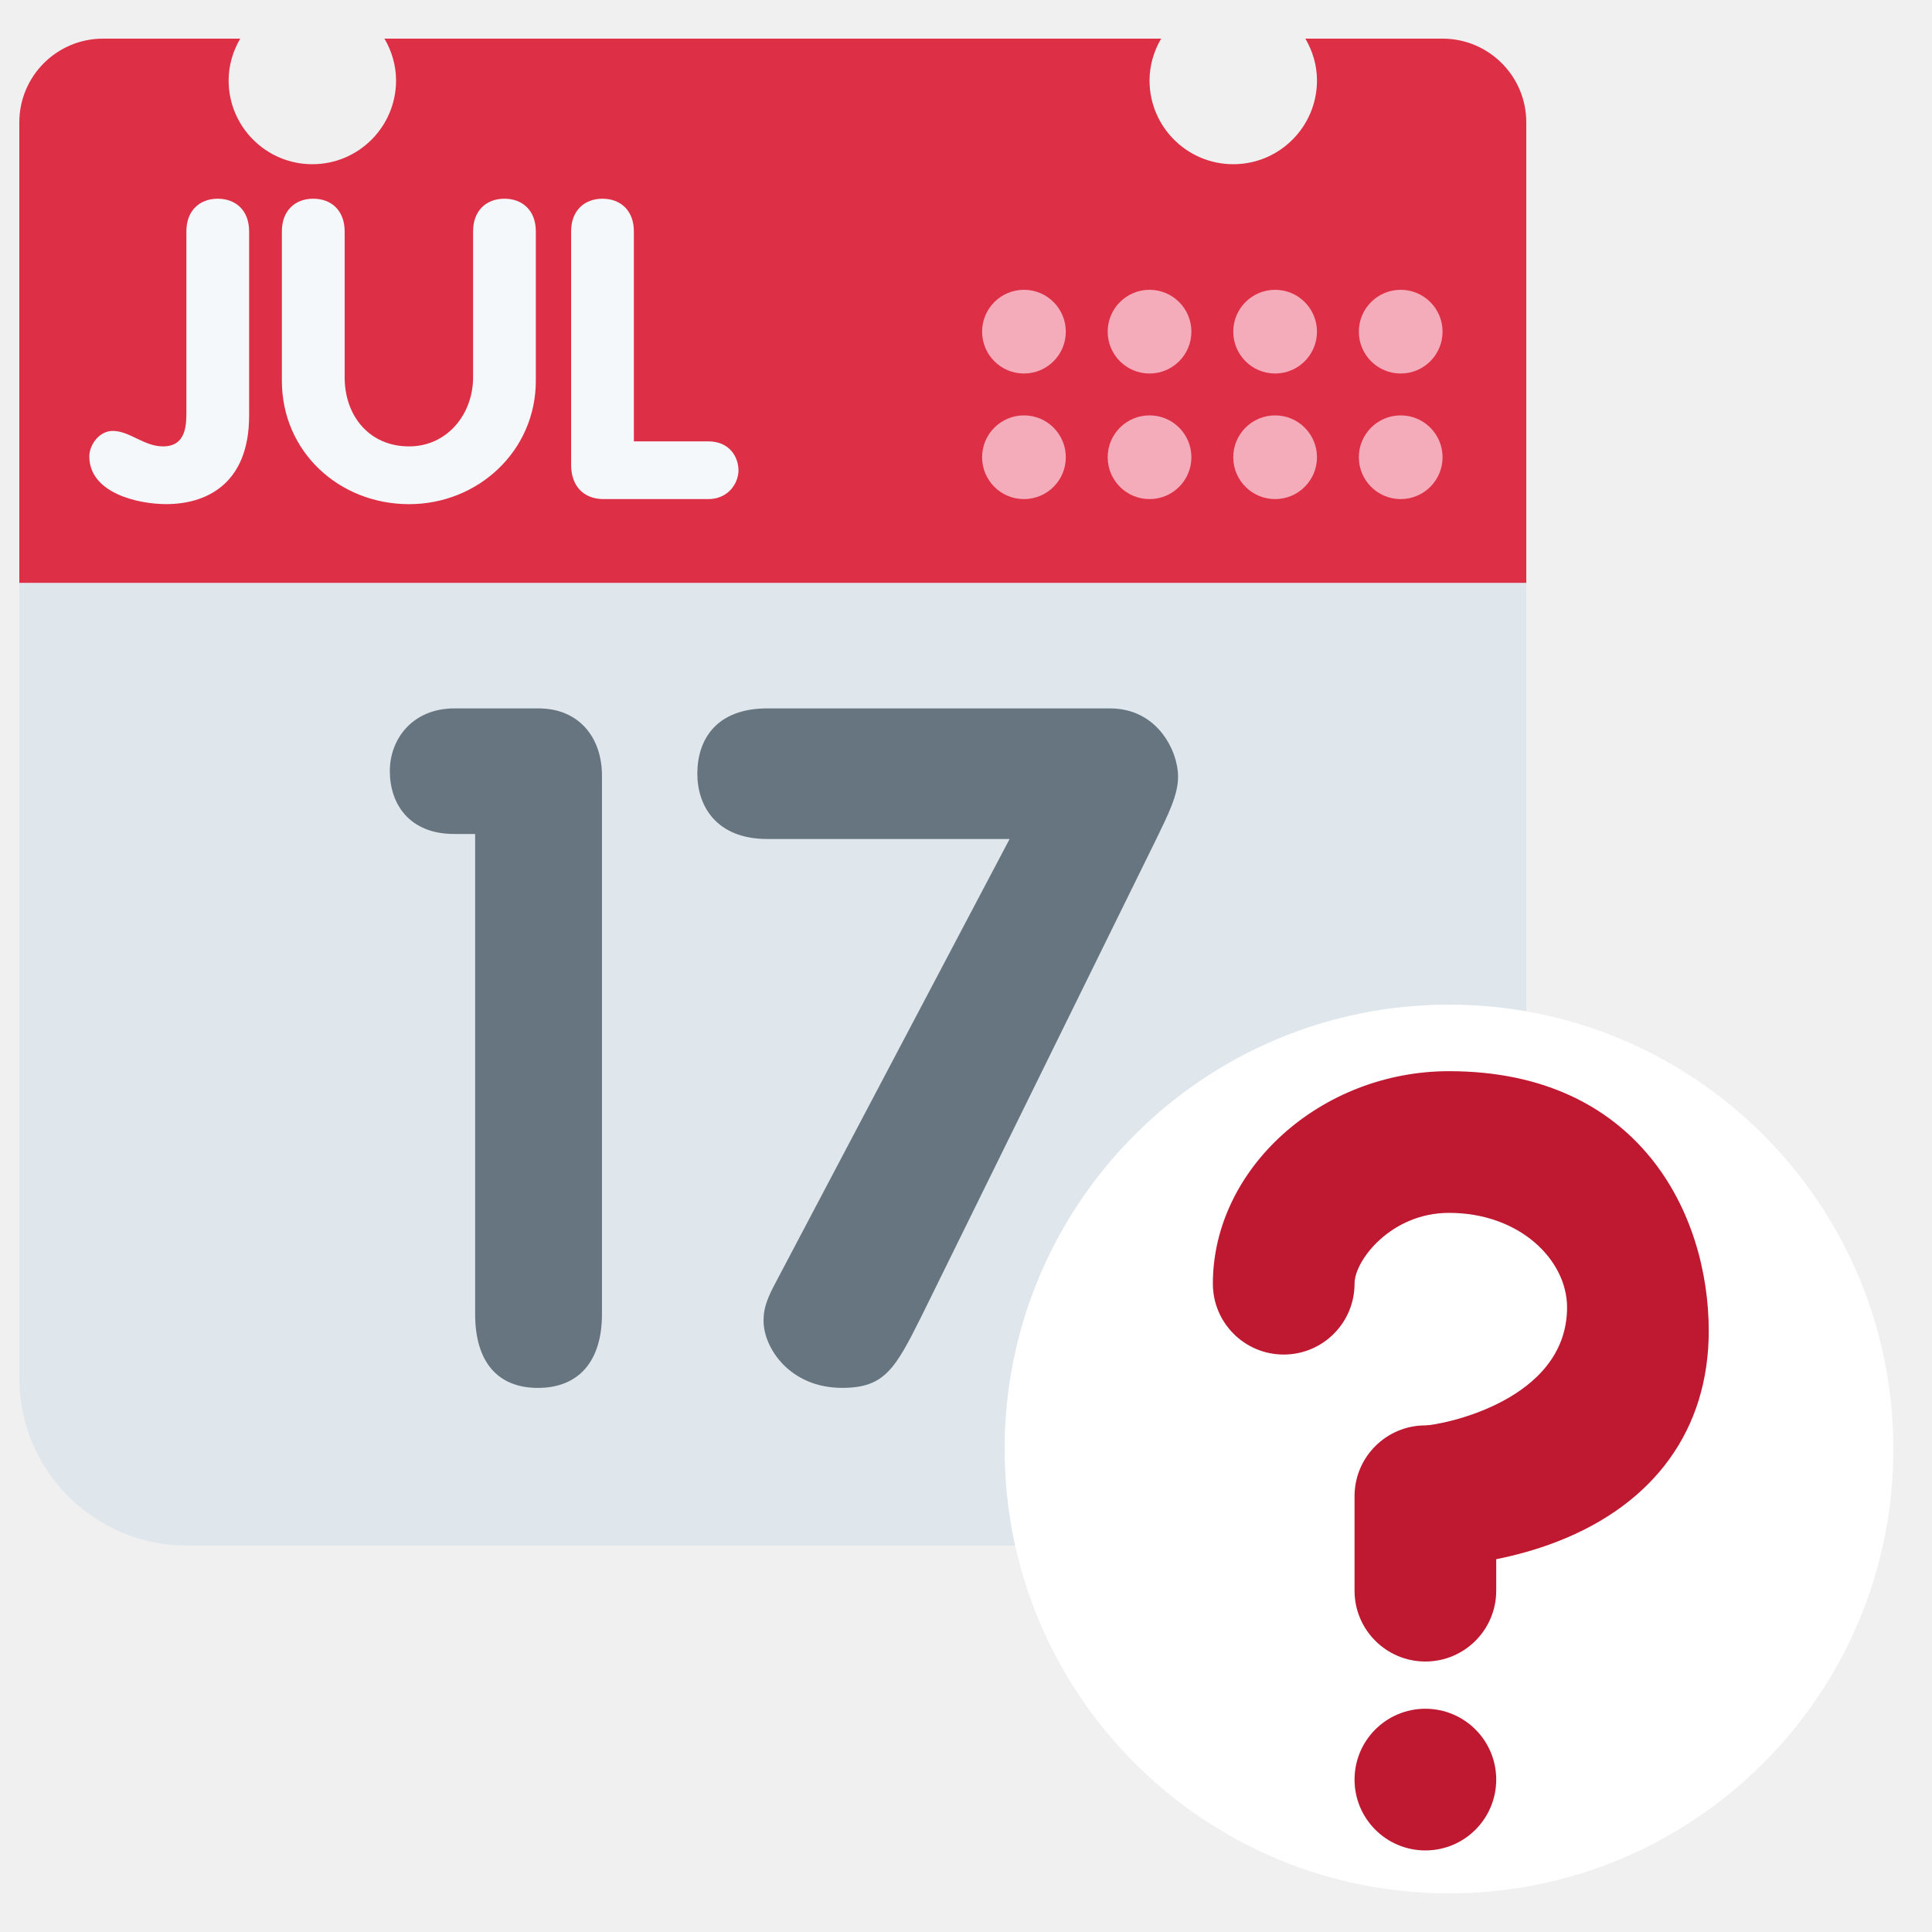
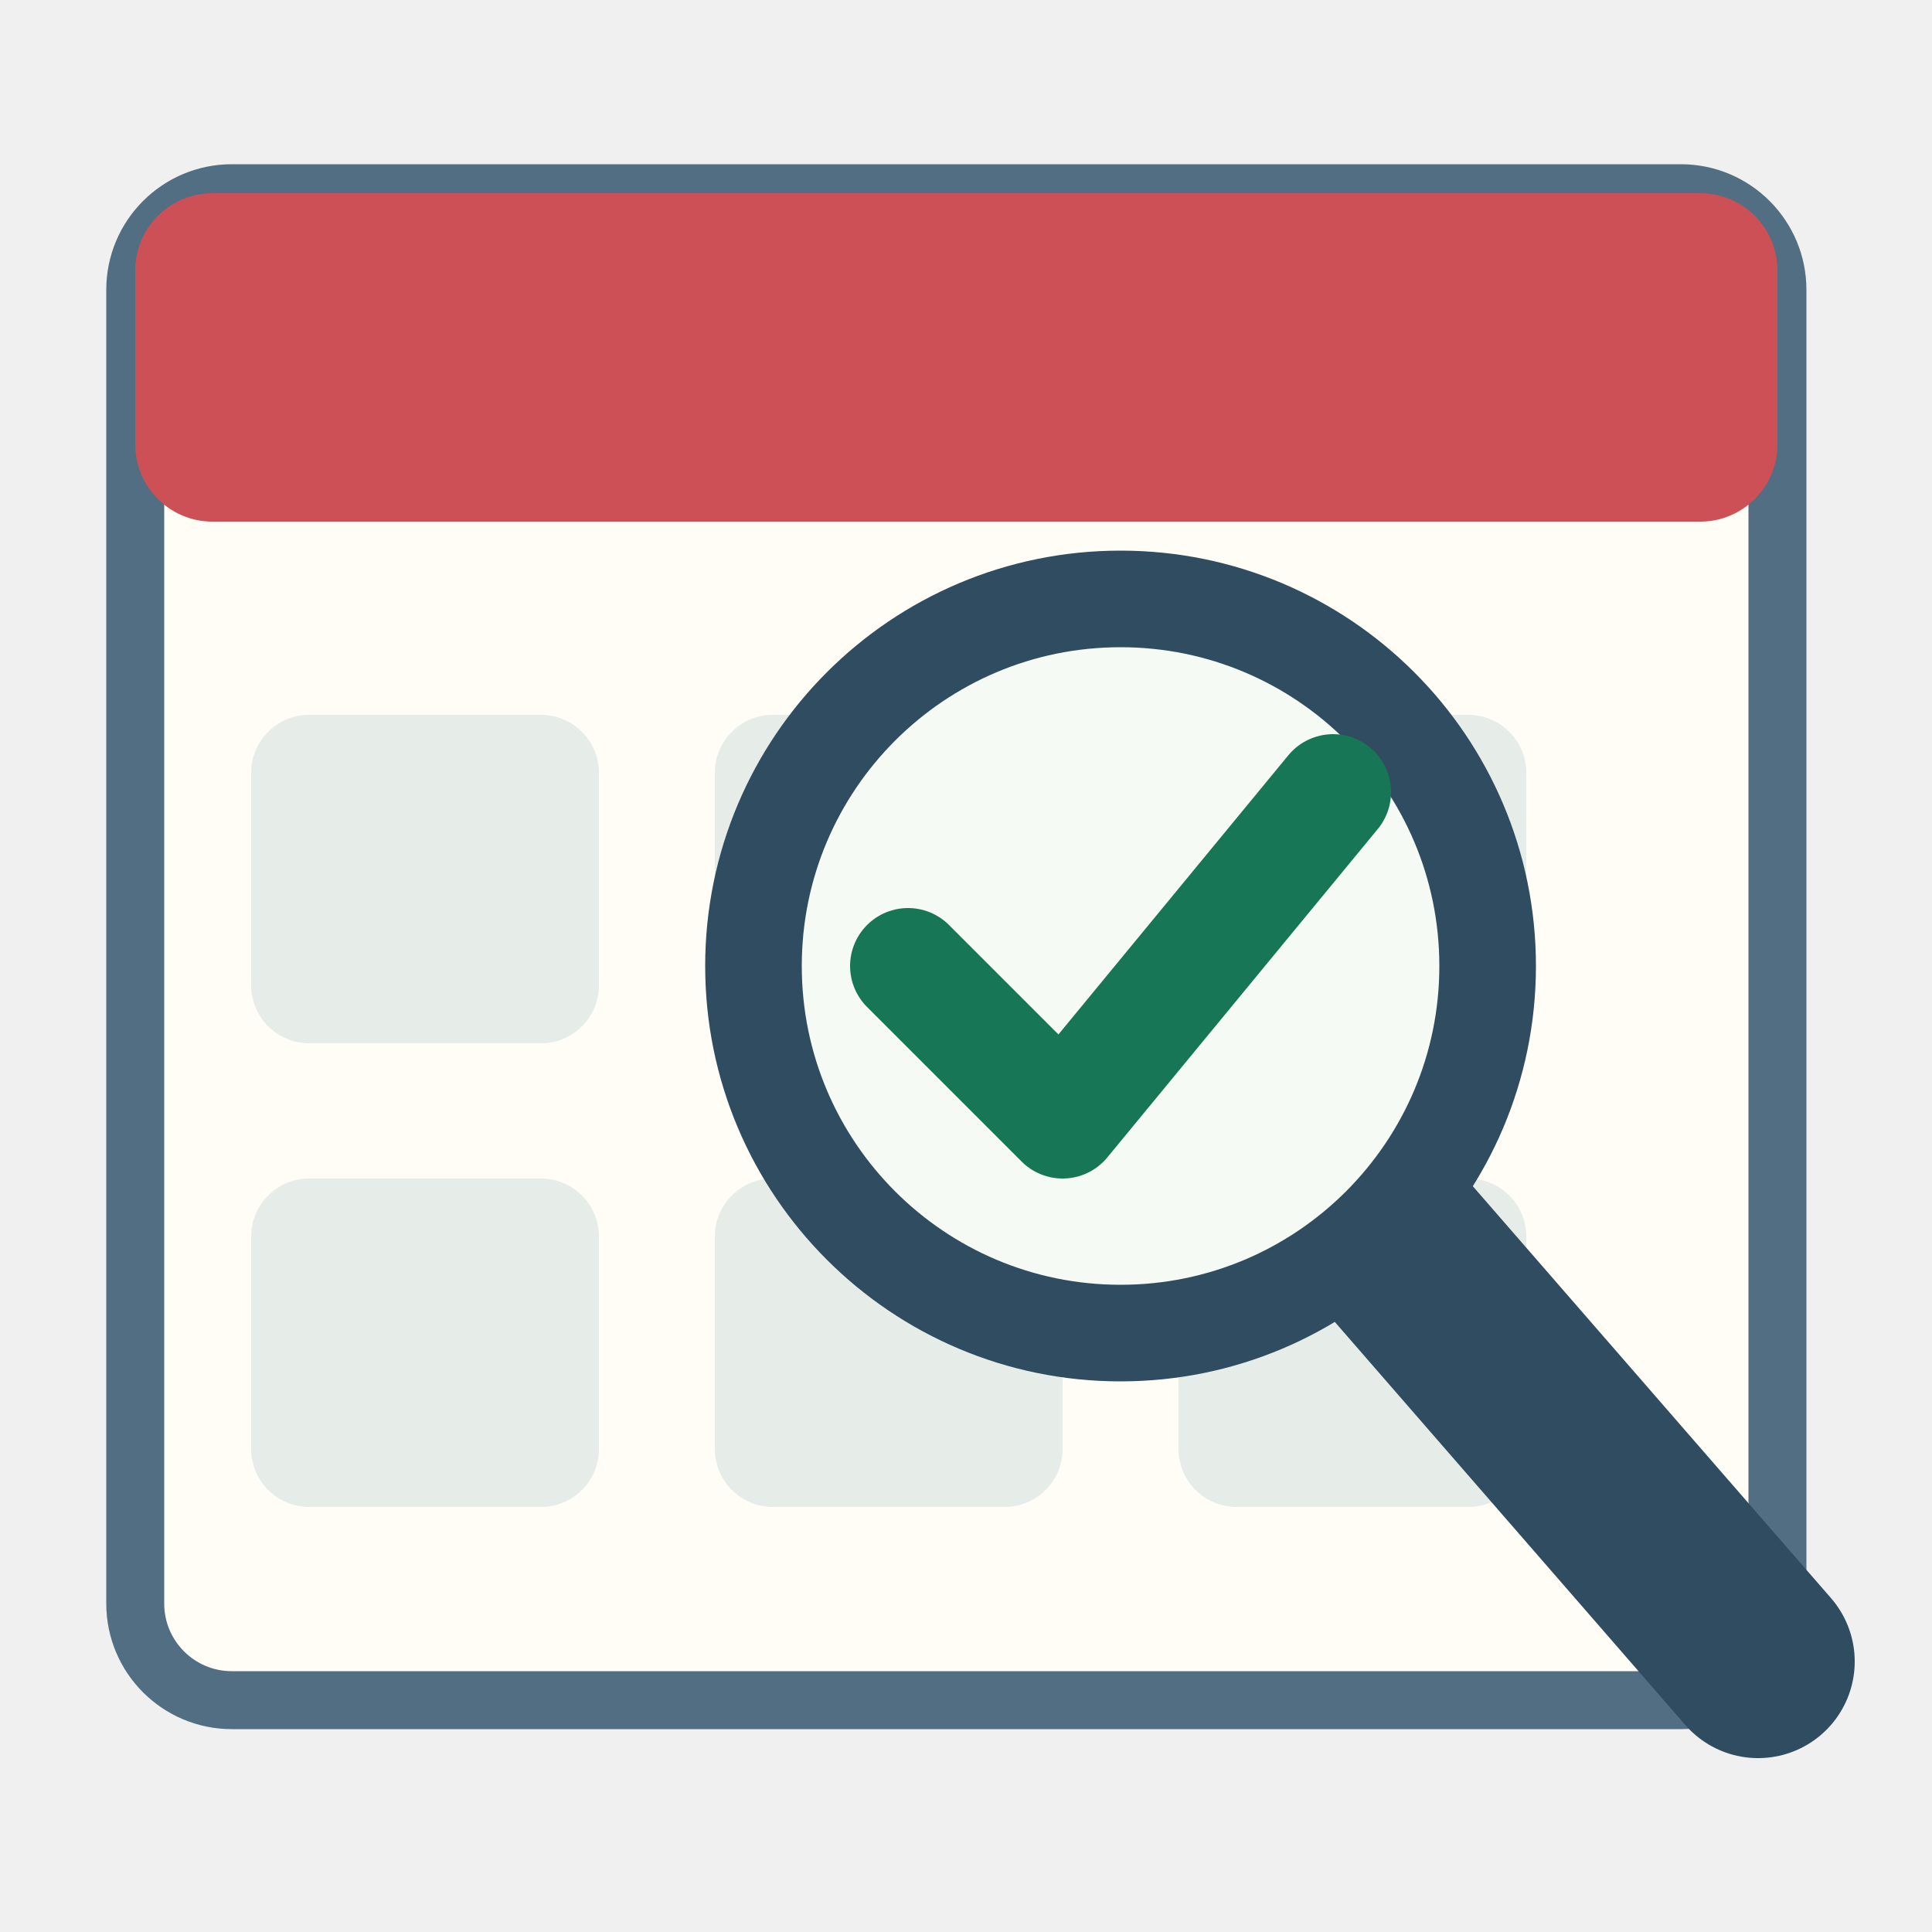
<svg xmlns="http://www.w3.org/2000/svg" viewBox="0 0 100 100">
-   <svg x="1" y="2" width="78" height="78" viewBox="0 0 36 36">
-     <path fill="#E0E7EC" d="M36 32c0 2.209-1.791 4-4 4H4c-2.209 0-4-1.791-4-4V9c0-2.209 1.791-4 4-4h28c2.209 0 4 1.791 4 4v23z" />
-     <path d="M23.657 19.12H17.87c-1.22 0-1.673-.791-1.673-1.56 0-.791.429-1.56 1.673-1.56h8.184c1.154 0 1.628 1.04 1.628 1.628 0 .452-.249.927-.52 1.492l-5.607 11.395c-.633 1.266-.882 1.717-1.899 1.717-1.244 0-1.877-.949-1.877-1.605 0-.271.068-.474.226-.791l5.652-10.716zM10.889 19h-.5c-1.085 0-1.538-.731-1.538-1.5 0-.792.565-1.5 1.538-1.5h2.015c.972 0 1.515.701 1.515 1.605V30.47c0 1.13-.558 1.763-1.53 1.763s-1.5-.633-1.5-1.763V19z" fill="#66757F" />
-     <path fill="#DD2F45" d="M34 0h-3.277c.172.295.277.634.277 1 0 1.104-.896 2-2 2s-2-.896-2-2c0-.366.105-.705.277-1H8.723C8.895.295 9 .634 9 1c0 1.104-.896 2-2 2s-2-.896-2-2c0-.366.105-.705.277-1H2C.896 0 0 .896 0 2v11h36V2c0-1.104-.896-2-2-2z" />
-     <path d="M13.182 4.604c0-.5.32-.78.75-.78.429 0 .749.28.749.78v5.017h1.779c.51 0 .73.38.72.72-.02.33-.28.659-.72.659h-2.498c-.49 0-.78-.319-.78-.819V4.604zm-6.91 0c0-.5.32-.78.75-.78s.75.28.75.78v3.488c0 .92.589 1.649 1.539 1.649.909 0 1.529-.769 1.529-1.649V4.604c0-.5.319-.78.749-.78s.75.28.75.78v3.568c0 1.679-1.38 2.949-3.028 2.949-1.669 0-3.039-1.25-3.039-2.949V4.604zM5.49 9.001c0 1.679-1.069 2.119-1.979 2.119-.689 0-1.839-.27-1.839-1.14 0-.269.23-.609.56-.609.4 0 .75.37 1.199.37.56 0 .56-.52.56-.84V4.604c0-.5.32-.78.749-.78.431 0 .75.28.75.78v4.397z" fill="#F5F8FA" />
-     <path d="M32 10c0 .552.447 1 1 1s1-.448 1-1-.447-1-1-1-1 .448-1 1m0-3c0 .552.447 1 1 1s1-.448 1-1-.447-1-1-1-1 .448-1 1m-3 3c0 .552.447 1 1 1s1-.448 1-1-.447-1-1-1-1 .448-1 1m0-3c0 .552.447 1 1 1s1-.448 1-1-.447-1-1-1-1 .448-1 1m-3 3c0 .552.447 1 1 1s1-.448 1-1-.447-1-1-1-1 .448-1 1m0-3c0 .552.447 1 1 1s1-.448 1-1-.447-1-1-1-1 .448-1 1m-3 0c0 .552.447 1 1 1s1-.448 1-1-.447-1-1-1-1 .448-1 1m0 3c0 .552.447 1 1 1s1-.448 1-1-.447-1-1-1-1 .448-1 1" fill="#F4ABBA" />
-   </svg>
-   <circle cx="75" cy="75" r="23" fill="#fff" stroke="none" stroke-width="2" />
-   <svg x="53" y="53" width="44" height="44" viewBox="0 0 36 36">
-     <path fill="#BE1931" d="M17 27c-1.657 0-3-1.343-3-3v-4c0-1.657 1.343-3 3-3 .603-.006 6-1 6-5 0-2-2-4-5-4-2.441 0-4 2-4 3 0 1.657-1.343 3-3 3s-3-1.343-3-3c0-4.878 4.58-9 10-9 8 0 11 5.982 11 11 0 4.145-2.277 7.313-6.413 8.92-.9.351-1.79.587-2.587.747V24c0 1.657-1.343 3-3 3z" />
-     <circle fill="#BE1931" cx="17" cy="32" r="3" />
-   </svg>
+   <rect x="7" y="10" width="85" height="78" rx="5" fill="#fffdf6" stroke="#526e82" stroke-width="3" />
+   <rect x="7" y="10" width="85" height="17" rx="4" fill="#cc5056" />
+   <g fill="#e6ece8">
+     <rect x="13" y="37" width="18" height="17" rx="3" />
+     <rect x="37" y="37" width="18" height="17" rx="3" />
+     <rect x="61" y="37" width="18" height="17" rx="3" />
+     <rect x="13" y="61" width="18" height="17" rx="3" />
+     <rect x="37" y="61" width="18" height="17" rx="3" />
+     <rect x="61" y="61" width="18" height="17" rx="3" />
+   </g>
+   <g stroke-linecap="round" stroke-linejoin="round">
+     <path d="m71 63 20 23" stroke="#304c60" stroke-width="10" />
+     <circle cx="58" cy="50" r="19" fill="#f5fbf4" stroke="#304c60" stroke-width="5" />
+     <path d="m47 50 8 8 14-17" fill="none" stroke="#167656" stroke-width="6" />
+   </g>
</svg>
